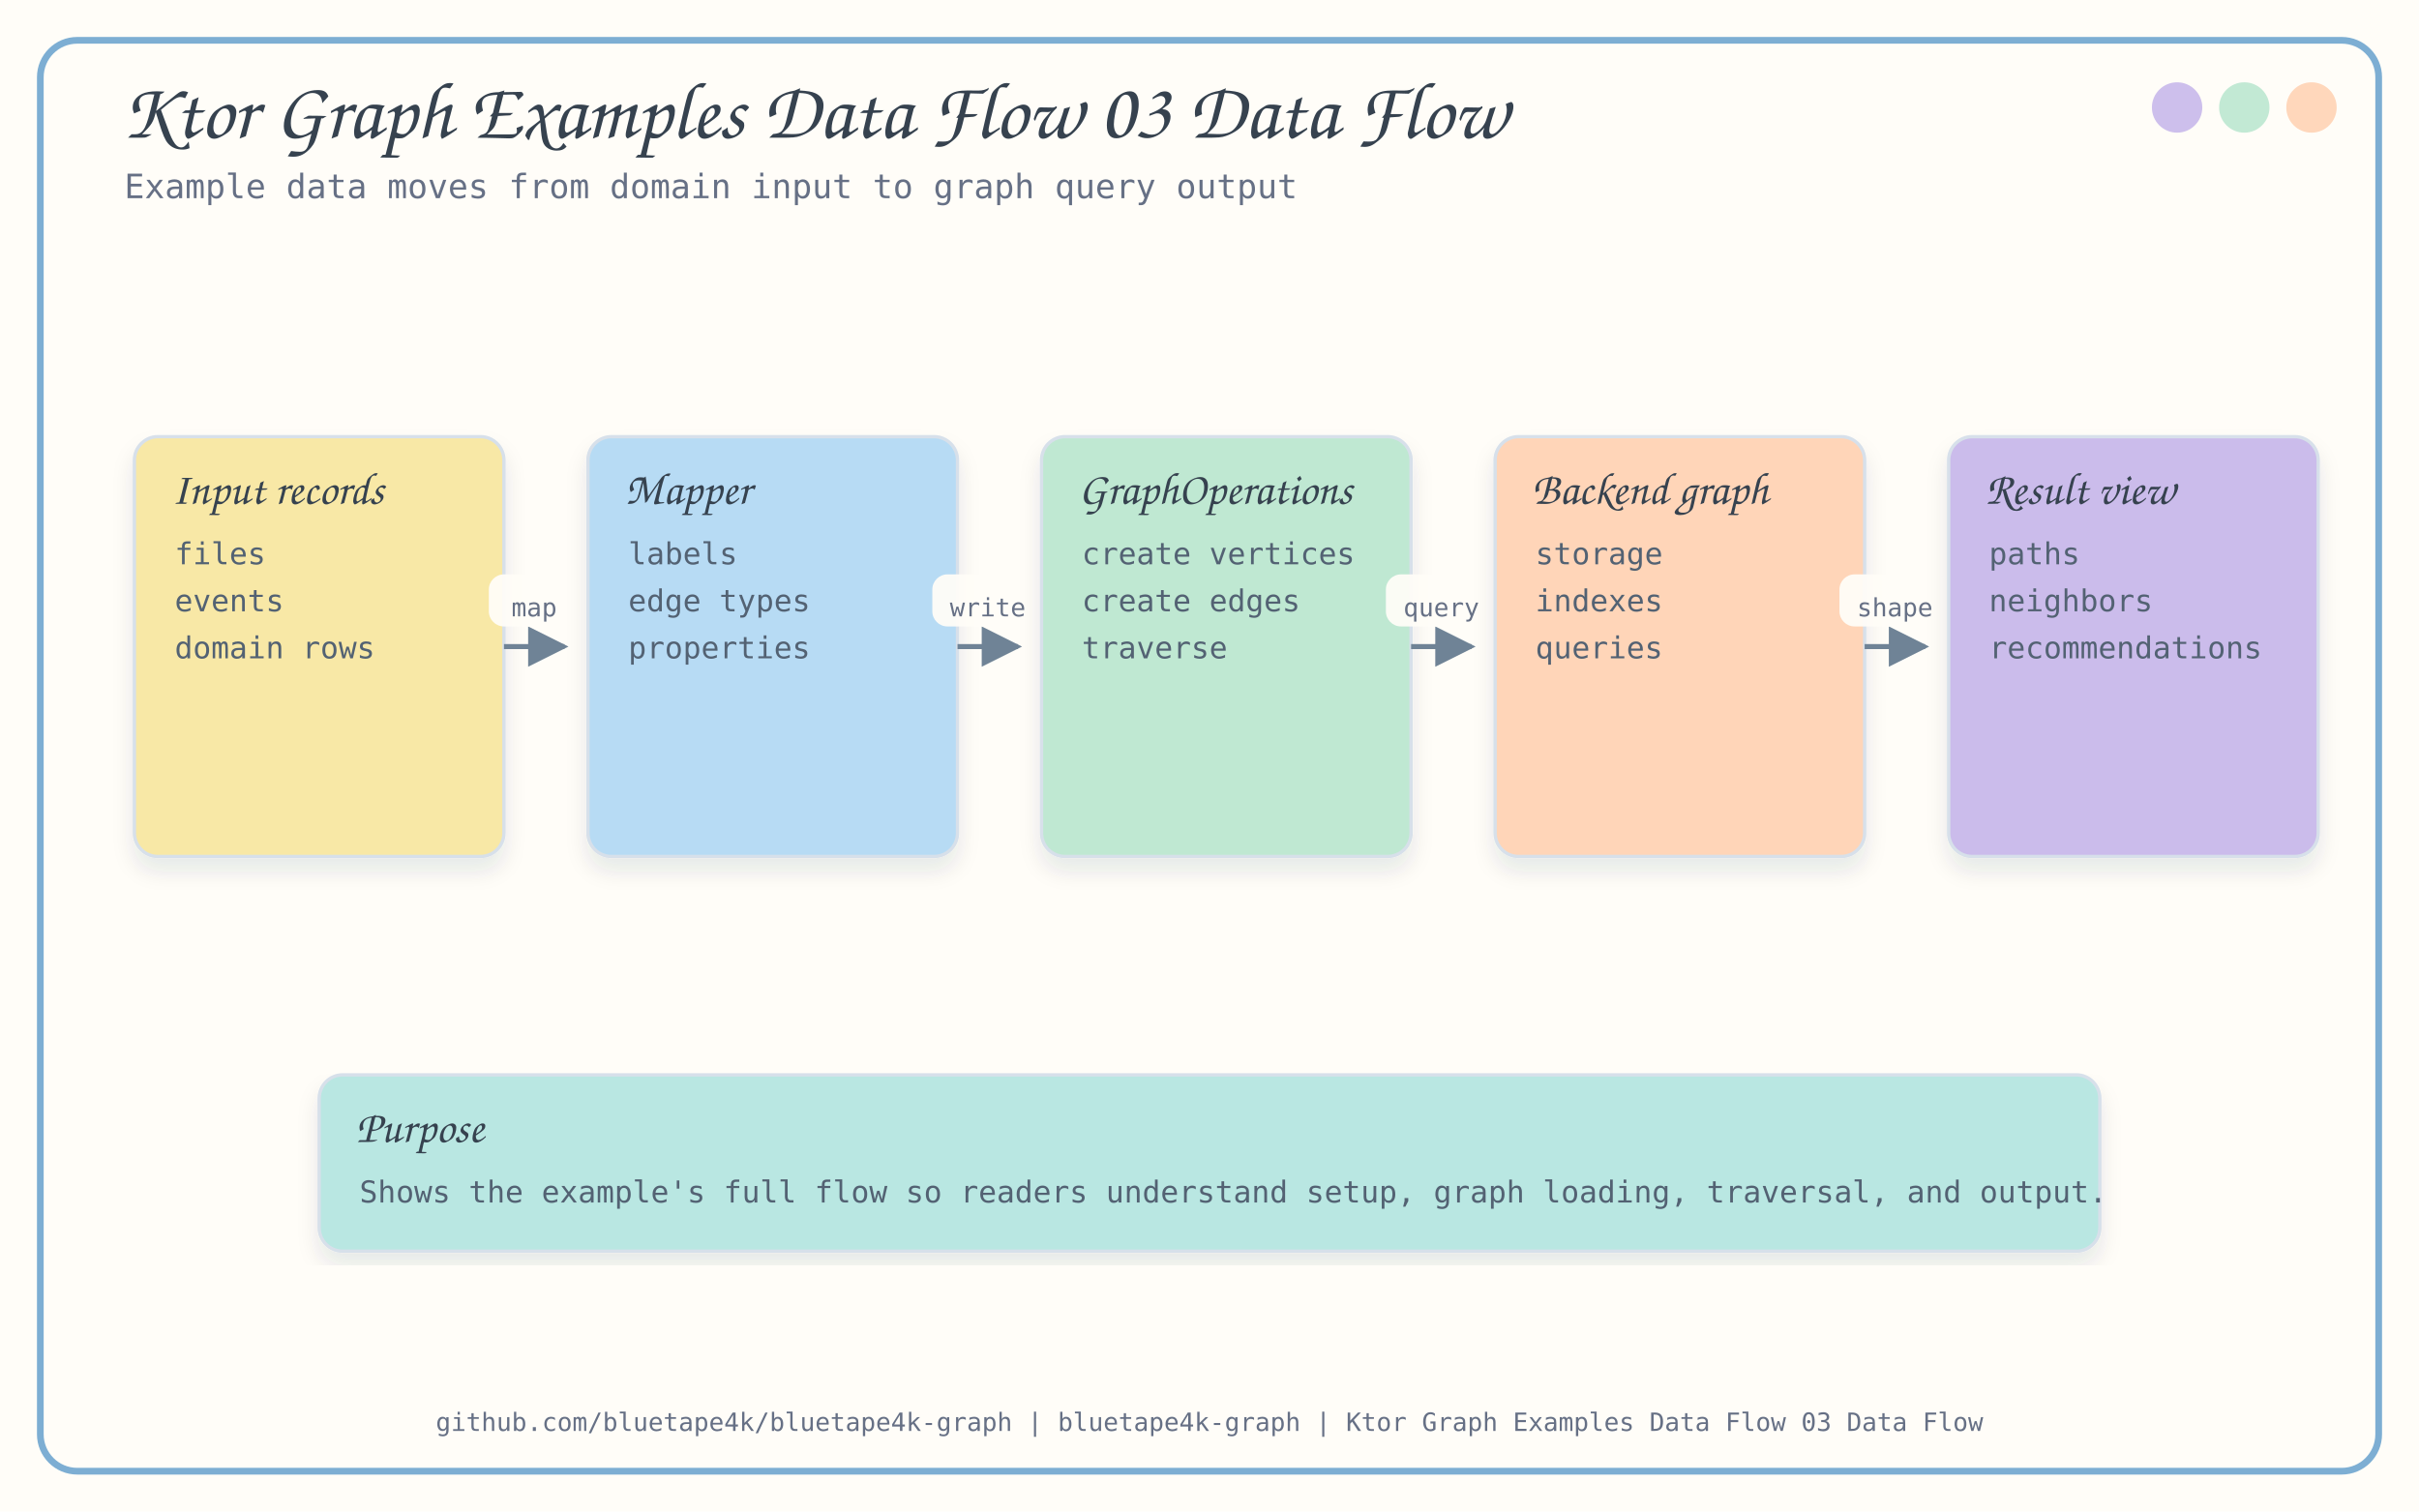
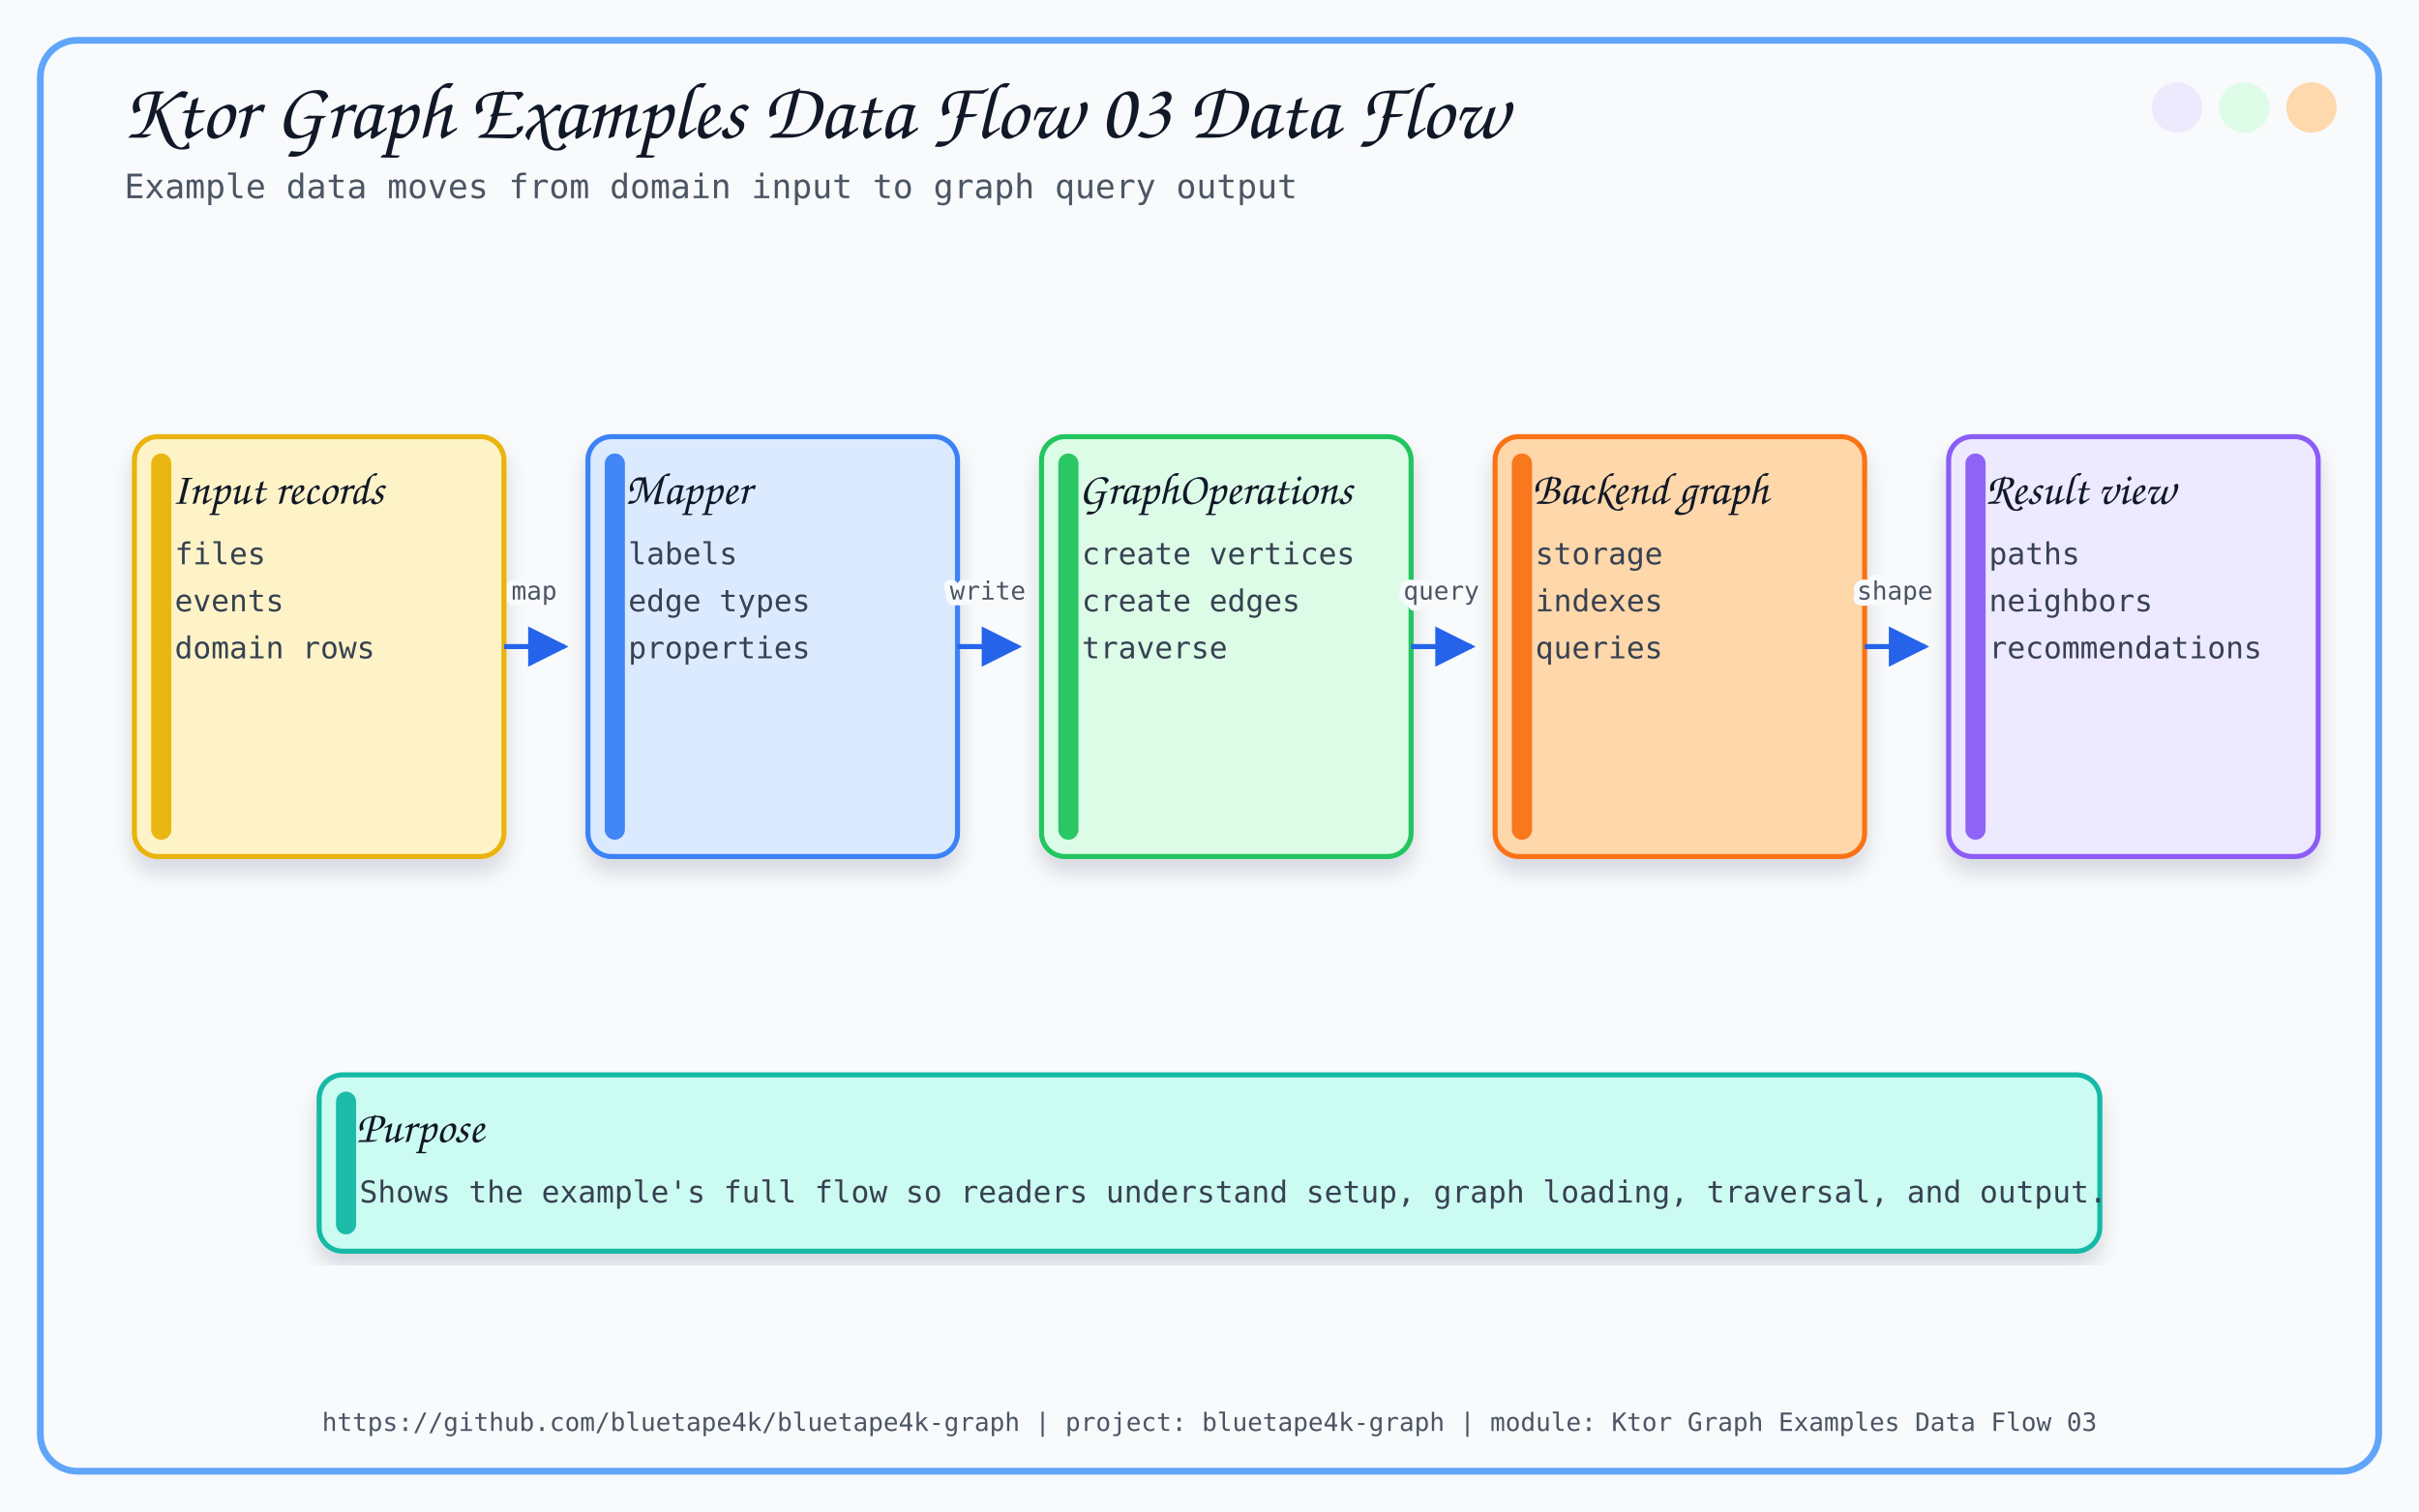
<svg xmlns="http://www.w3.org/2000/svg" width="1440" height="900" viewBox="0 0 1440 900">
  <defs>
    <filter id="softShadow" x="-8%" y="-8%" width="116%" height="116%">
-       <feDropShadow dx="0" dy="8" stdDeviation="6" flood-color="#26384A" flood-opacity="0.10" />
+       <feDropShadow dx="0" dy="8" stdDeviation="6" flood-color="#0F172A" flood-opacity="0.14" />
    </filter>
    <marker id="arrow" viewBox="0 0 10 10" refX="9" refY="5" markerWidth="8" markerHeight="8" orient="auto-start-reverse">
-       <path d="M 0 0 L 10 5 L 0 10 z" fill="#6F8396" />
+       <path d="M 0 0 L 10 5 L 0 10 z" fill="#2563EB" />
    </marker>
  </defs>
  <style>
-       .title { font-family: 'Architects Daughter', cursive; font-size: 48px; fill: #36424F; }
-       .subtitle { font-family: 'Comic Mono', monospace; font-size: 20px; fill: #667085; }
-       .label { font-family: 'Architects Daughter', cursive; font-size: 27px; fill: #36424F; }
-       .small { font-family: 'Comic Mono', monospace; font-size: 18px; fill: #536273; }
-       .tiny { font-family: 'Comic Mono', monospace; font-size: 15px; fill: #667085; }
-       .card { stroke: #D7E0EA; stroke-width: 2; filter: url(#softShadow); }
-       .line { stroke: #6F8396; stroke-width: 3; fill: none; marker-end: url(#arrow); }
-       .thin { stroke: #A5B5C4; stroke-width: 2; fill: none; marker-end: url(#arrow); }
-       .dash { stroke: #A5B5C4; stroke-width: 2; stroke-dasharray: 8 8; fill: none; marker-end: url(#arrow); }
+       .title { font-family: 'Architects Daughter', cursive; font-size: 48px; fill: #111827; }
+       .subtitle { font-family: 'Comic Mono', monospace; font-size: 20px; fill: #4B5563; }
+       .label { font-family: 'Architects Daughter', cursive; font-size: 27px; fill: #111827; }
+       .small { font-family: 'Comic Mono', monospace; font-size: 18px; fill: #374151; }
+       .tiny { font-family: 'Comic Mono', monospace; font-size: 15px; fill: #4B5563; }
+       .card { filter: url(#softShadow); }
+       .line { stroke: #2563EB; stroke-width: 3; fill: none; marker-end: url(#arrow); }
+       .thin { stroke: #60A5FA; stroke-width: 2; fill: none; marker-end: url(#arrow); }
+       .dash { stroke: #64748B; stroke-width: 2; stroke-dasharray: 8 8; fill: none; marker-end: url(#arrow); }
    </style>
-   <rect x="0" y="0" width="1440" height="900" fill="#FFFDF8" />
-   <rect x="24" y="24" width="1392" height="852" rx="22" fill="none" stroke="#7DAED3" stroke-width="4" />
-   <circle cx="1376" cy="64" r="15" fill="#FFD5B8" opacity="0.95" />
-   <circle cx="1336" cy="64" r="15" fill="#BFE8D2" opacity="0.95" />
-   <circle cx="1296" cy="64" r="15" fill="#CBBCEB" opacity="0.95" />
+   <rect x="0" y="0" width="1440" height="900" fill="#F8FAFC" />
+   <rect x="24" y="24" width="1392" height="852" rx="22" fill="none" stroke="#60A5FA" stroke-width="4" />
+   <circle cx="1376" cy="64" r="15" fill="#FED7AA" opacity="0.95" />
+   <circle cx="1336" cy="64" r="15" fill="#DCFCE7" opacity="0.95" />
+   <circle cx="1296" cy="64" r="15" fill="#EDE9FE" opacity="0.95" />
  <text x="72" y="82" class="title">Ktor Graph Examples Data Flow 03 Data Flow</text>
  <text x="74" y="118" class="subtitle">Example data moves from domain input to graph query output</text>
-   <text x="720.0" y="852" text-anchor="middle" class="tiny">github.com/bluetape4k/bluetape4k-graph | bluetape4k-graph | Ktor Graph Examples Data Flow 03 Data Flow</text>
-   <rect x="80" y="260" width="220" height="250" rx="14" fill="#F8E8A6" class="card" />
+   <text x="720.0" y="852" text-anchor="middle" class="tiny">https://github.com/bluetape4k/bluetape4k-graph | project: bluetape4k-graph | module: Ktor Graph Examples Data Flow 03</text>
+   <rect x="80" y="260" width="220" height="250" rx="14" fill="#FEF3C7" stroke="#EAB308" stroke-width="3" class="card" />
+   <rect x="90" y="270" width="12" height="230" rx="6" fill="#EAB308" opacity="0.95" />
  <text x="102" y="300" class="label">Input records</text>
  <text x="104" y="336" class="small">files</text>
  <text x="104" y="364" class="small">events</text>
  <text x="104" y="392" class="small">domain rows</text>
  <path d="M 300 385 C 318.0 385, 318.0 385, 336 385" class="line" />
-   <rect x="291.0" y="342.0" width="54" height="31" rx="9" fill="#FFFDF8" opacity="0.94" />
-   <text x="318.0" y="367.0" text-anchor="middle" class="tiny">map</text>
-   <rect x="350" y="260" width="220" height="250" rx="14" fill="#B7DBF4" class="card" />
+   <text x="318.0" y="357.0" text-anchor="middle" class="tiny" stroke="#F8FAFC" stroke-width="7" stroke-linejoin="round">map</text>
+   <text x="318.0" y="357.0" text-anchor="middle" class="tiny">map</text>
+   <rect x="350" y="260" width="220" height="250" rx="14" fill="#DBEAFE" stroke="#3B82F6" stroke-width="3" class="card" />
+   <rect x="360" y="270" width="12" height="230" rx="6" fill="#3B82F6" opacity="0.95" />
  <text x="372" y="300" class="label">Mapper</text>
  <text x="374" y="336" class="small">labels</text>
  <text x="374" y="364" class="small">edge types</text>
  <text x="374" y="392" class="small">properties</text>
  <path d="M 570 385 C 588.0 385, 588.0 385, 606 385" class="line" />
-   <rect x="555.0" y="342.0" width="66" height="31" rx="9" fill="#FFFDF8" opacity="0.94" />
-   <text x="588.0" y="367.0" text-anchor="middle" class="tiny">write</text>
-   <rect x="620" y="260" width="220" height="250" rx="14" fill="#BFE8D2" class="card" />
+   <text x="588.0" y="357.0" text-anchor="middle" class="tiny" stroke="#F8FAFC" stroke-width="7" stroke-linejoin="round">write</text>
+   <text x="588.0" y="357.0" text-anchor="middle" class="tiny">write</text>
+   <rect x="620" y="260" width="220" height="250" rx="14" fill="#DCFCE7" stroke="#22C55E" stroke-width="3" class="card" />
+   <rect x="630" y="270" width="12" height="230" rx="6" fill="#22C55E" opacity="0.95" />
  <text x="642" y="300" class="label">GraphOperations</text>
  <text x="644" y="336" class="small">create vertices</text>
  <text x="644" y="364" class="small">create edges</text>
  <text x="644" y="392" class="small">traverse</text>
  <path d="M 840 385 C 858.0 385, 858.0 385, 876 385" class="line" />
-   <rect x="825.0" y="342.0" width="66" height="31" rx="9" fill="#FFFDF8" opacity="0.94" />
-   <text x="858.0" y="367.0" text-anchor="middle" class="tiny">query</text>
-   <rect x="890" y="260" width="220" height="250" rx="14" fill="#FFD5B8" class="card" />
+   <text x="858.0" y="357.0" text-anchor="middle" class="tiny" stroke="#F8FAFC" stroke-width="7" stroke-linejoin="round">query</text>
+   <text x="858.0" y="357.0" text-anchor="middle" class="tiny">query</text>
+   <rect x="890" y="260" width="220" height="250" rx="14" fill="#FED7AA" stroke="#F97316" stroke-width="3" class="card" />
+   <rect x="900" y="270" width="12" height="230" rx="6" fill="#F97316" opacity="0.95" />
  <text x="912" y="300" class="label">Backend graph</text>
  <text x="914" y="336" class="small">storage</text>
  <text x="914" y="364" class="small">indexes</text>
  <text x="914" y="392" class="small">queries</text>
  <path d="M 1110 385 C 1128.0 385, 1128.0 385, 1146 385" class="line" />
-   <rect x="1095.0" y="342.0" width="66" height="31" rx="9" fill="#FFFDF8" opacity="0.94" />
-   <text x="1128.0" y="367.0" text-anchor="middle" class="tiny">shape</text>
-   <rect x="1160" y="260" width="220" height="250" rx="14" fill="#CBBCEB" class="card" />
+   <text x="1128.0" y="357.0" text-anchor="middle" class="tiny" stroke="#F8FAFC" stroke-width="7" stroke-linejoin="round">shape</text>
+   <text x="1128.0" y="357.0" text-anchor="middle" class="tiny">shape</text>
+   <rect x="1160" y="260" width="220" height="250" rx="14" fill="#EDE9FE" stroke="#8B5CF6" stroke-width="3" class="card" />
+   <rect x="1170" y="270" width="12" height="230" rx="6" fill="#8B5CF6" opacity="0.95" />
  <text x="1182" y="300" class="label">Result view</text>
  <text x="1184" y="336" class="small">paths</text>
  <text x="1184" y="364" class="small">neighbors</text>
  <text x="1184" y="392" class="small">recommendations</text>
-   <rect x="190" y="640" width="1060" height="105" rx="14" fill="#B9E7E2" class="card" />
+   <rect x="190" y="640" width="1060" height="105" rx="14" fill="#CCFBF1" stroke="#14B8A6" stroke-width="3" class="card" />
+   <rect x="200" y="650" width="12" height="85" rx="6" fill="#14B8A6" opacity="0.95" />
  <text x="212" y="680" class="label">Purpose</text>
  <text x="214" y="716" class="small">Shows the example's full flow so readers understand setup, graph loading, traversal, and output.</text>
</svg>
